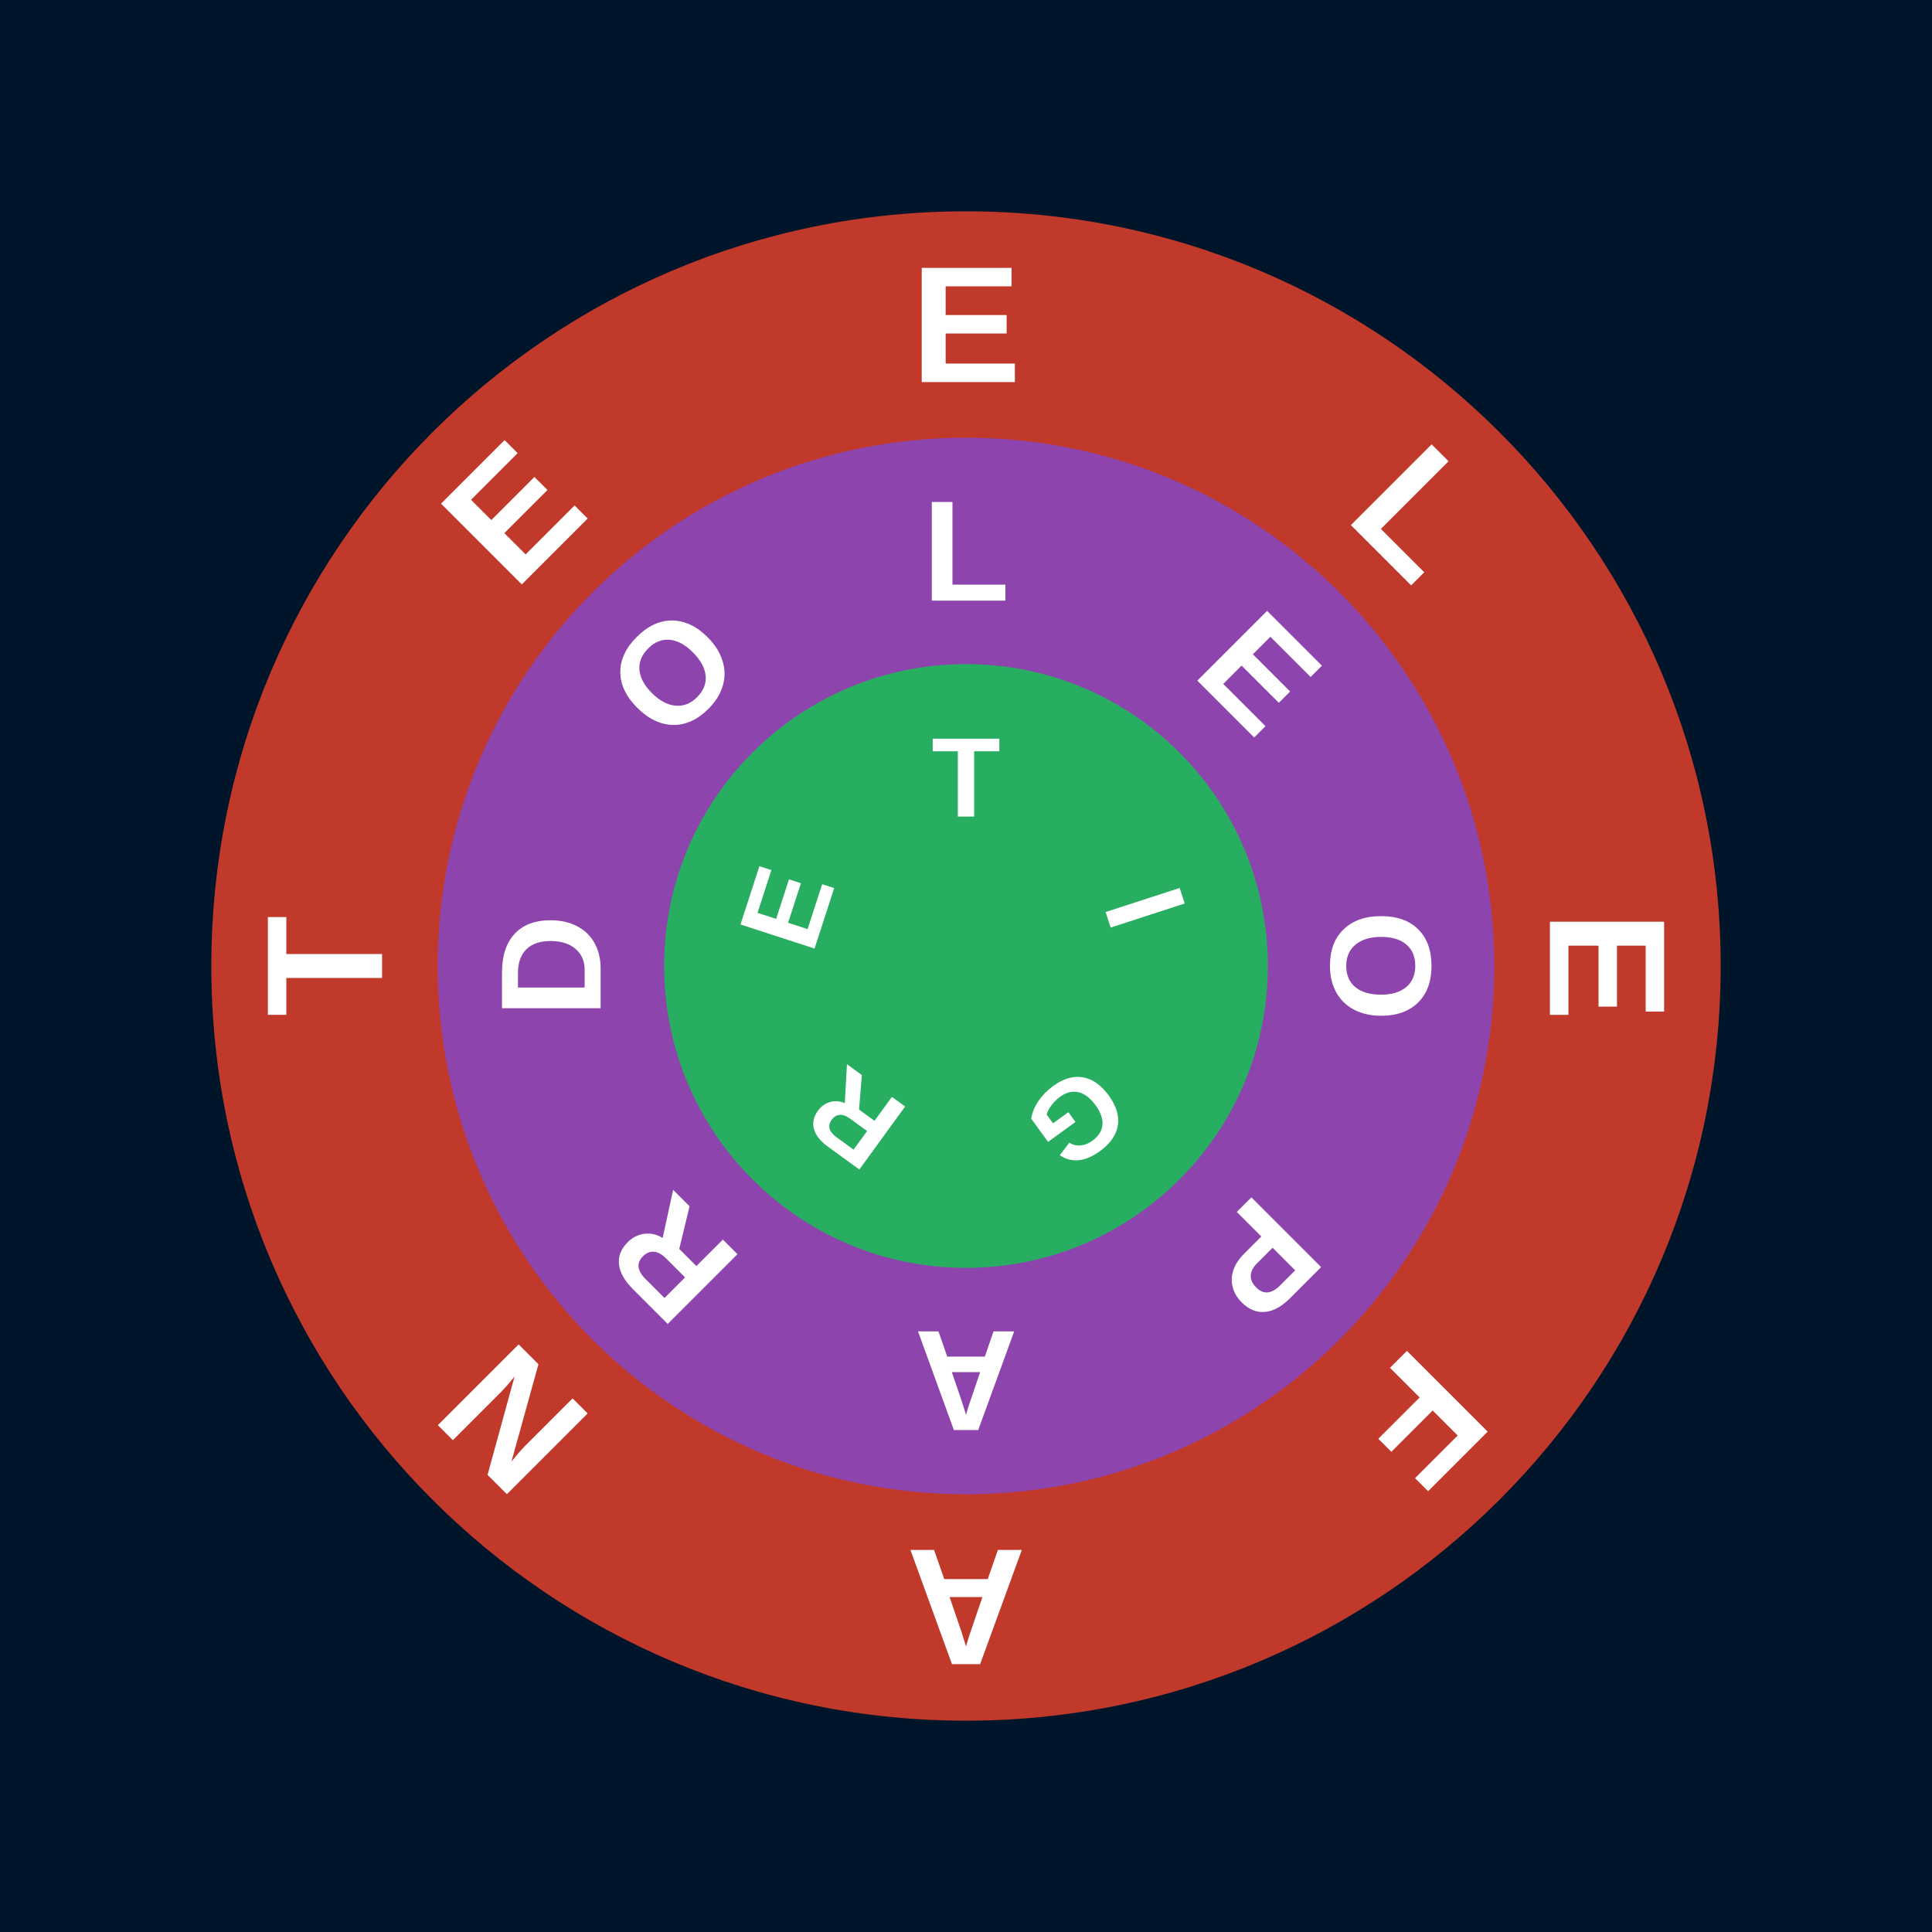
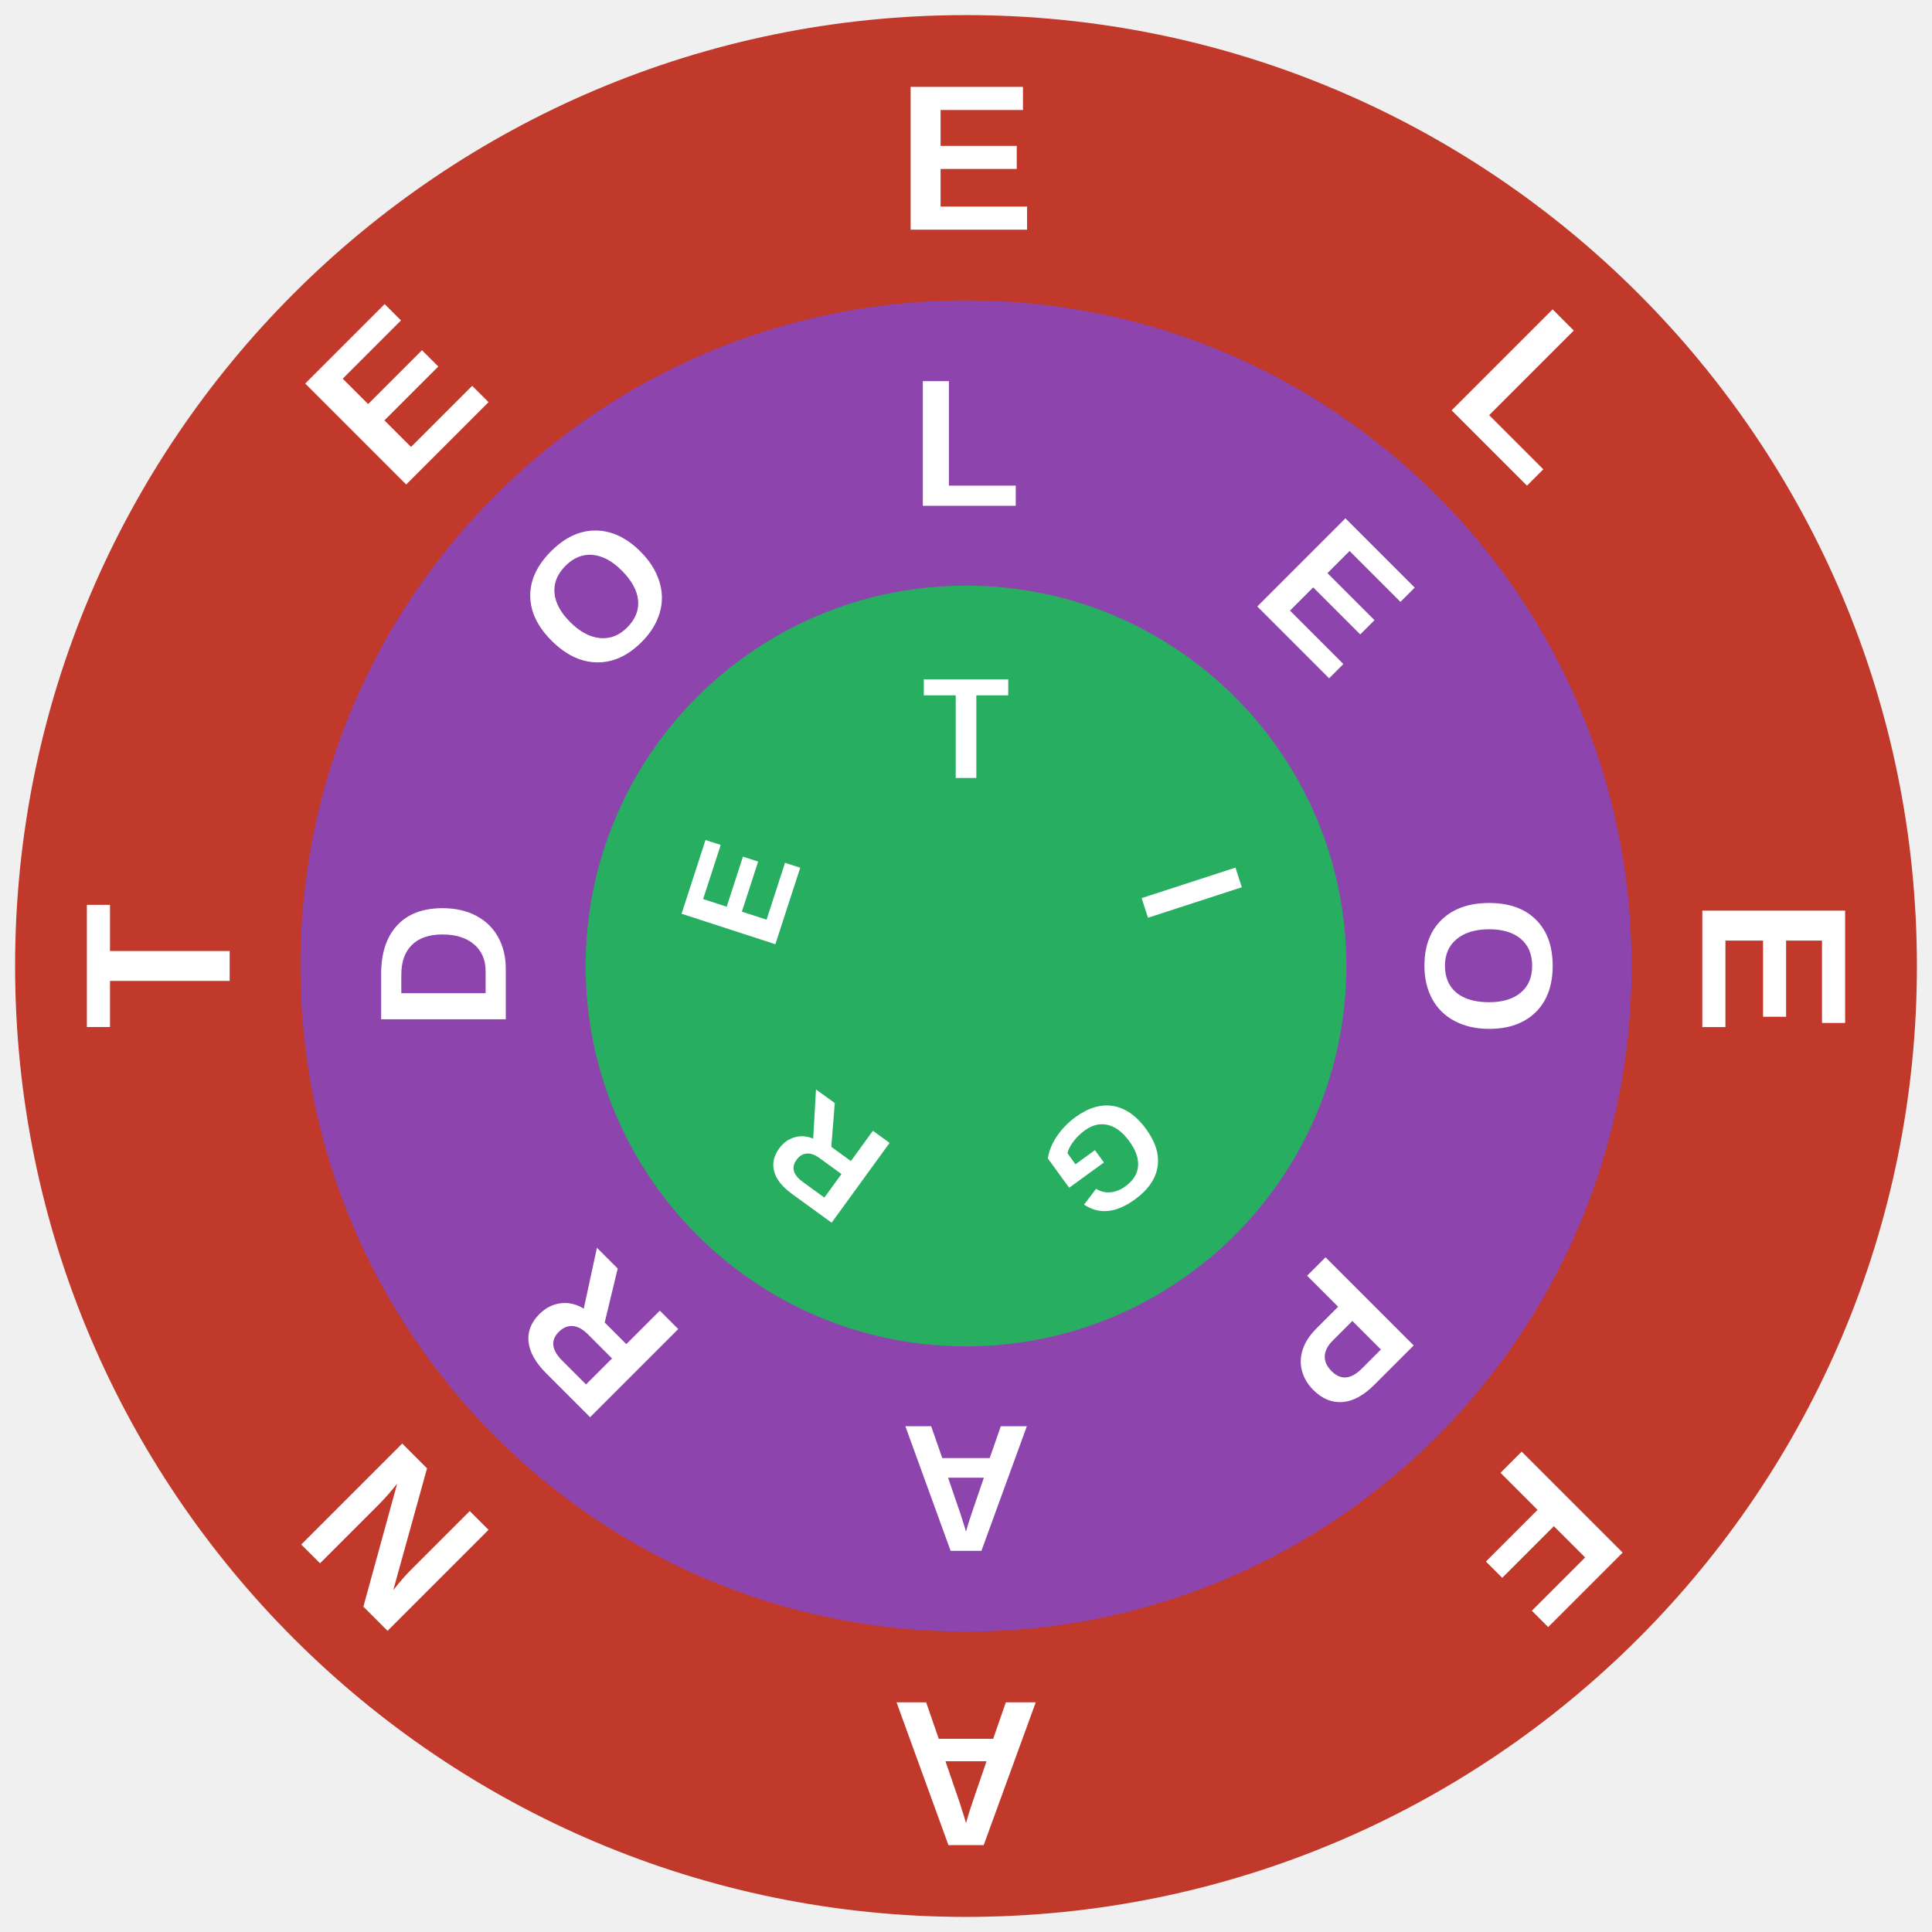
<svg xmlns="http://www.w3.org/2000/svg" viewBox="0 0 512 512">
-   <rect width="512" height="512" fill="#001529" />
-   <circle cx="256" cy="256" r="200" fill="#C0392B" />
-   <circle cx="256" cy="256" r="140" fill="#8E44AD" />
-   <circle cx="256" cy="256" r="80" fill="#27AE60" />
+   <circle cx="256" cy="256" r="252" fill="#C0392B" />
+   <circle cx="256" cy="256" r="176.4" fill="#8E44AD" />
+   <circle cx="256" cy="256" r="100.8" fill="#27AE60" />
  <g fill="#fff" font-family="Arial, Helvetica, sans-serif" font-weight="bold" text-anchor="middle" dominant-baseline="central">
-     <text x="256" y="86" font-size="44" transform="rotate(0 256 256)">E</text>
-     <text x="256" y="86" font-size="44" transform="rotate(45 256 256)">L</text>
-     <text x="256" y="86" font-size="44" transform="rotate(90 256 256)">E</text>
-     <text x="256" y="86" font-size="44" transform="rotate(135 256 256)">F</text>
-     <text x="256" y="86" font-size="44" transform="rotate(180 256 256)">A</text>
-     <text x="256" y="86" font-size="44" transform="rotate(225 256 256)">N</text>
-     <text x="256" y="86" font-size="44" transform="rotate(270 256 256)">T</text>
-     <text x="256" y="86" font-size="44" transform="rotate(315 256 256)">E</text>
-     <text x="256" y="146" font-size="38" transform="rotate(0 256 256)">L</text>
-     <text x="256" y="146" font-size="38" transform="rotate(45 256 256)">E</text>
-     <text x="256" y="146" font-size="38" transform="rotate(90 256 256)">O</text>
-     <text x="256" y="146" font-size="38" transform="rotate(135 256 256)">P</text>
-     <text x="256" y="146" font-size="38" transform="rotate(180 256 256)">A</text>
-     <text x="256" y="146" font-size="38" transform="rotate(225 256 256)">R</text>
-     <text x="256" y="146" font-size="38" transform="rotate(270 256 256)">D</text>
-     <text x="256" y="146" font-size="38" transform="rotate(315 256 256)">O</text>
-     <text x="256" y="206" font-size="30" transform="rotate(0 256 256)">T</text>
-     <text x="256" y="206" font-size="30" transform="rotate(72 256 256)">I</text>
-     <text x="256" y="206" font-size="30" transform="rotate(144 256 256)">G</text>
-     <text x="256" y="206" font-size="30" transform="rotate(216 256 256)">R</text>
-     <text x="256" y="206" font-size="30" transform="rotate(288 256 256)">E</text>
+     <text x="256" y="41.8" font-size="55" transform="rotate(0 256 256)">E</text>
+     <text x="256" y="41.8" font-size="55" transform="rotate(45 256 256)">L</text>
+     <text x="256" y="41.8" font-size="55" transform="rotate(90 256 256)">E</text>
+     <text x="256" y="41.8" font-size="55" transform="rotate(135 256 256)">F</text>
+     <text x="256" y="41.8" font-size="55" transform="rotate(180 256 256)">A</text>
+     <text x="256" y="41.8" font-size="55" transform="rotate(225 256 256)">N</text>
+     <text x="256" y="41.8" font-size="55" transform="rotate(270 256 256)">T</text>
+     <text x="256" y="41.8" font-size="55" transform="rotate(315 256 256)">E</text>
+     <text x="256" y="117.4" font-size="48" transform="rotate(0 256 256)">L</text>
+     <text x="256" y="117.4" font-size="48" transform="rotate(45 256 256)">E</text>
+     <text x="256" y="117.4" font-size="48" transform="rotate(90 256 256)">O</text>
+     <text x="256" y="117.4" font-size="48" transform="rotate(135 256 256)">P</text>
+     <text x="256" y="117.4" font-size="48" transform="rotate(180 256 256)">A</text>
+     <text x="256" y="117.4" font-size="48" transform="rotate(225 256 256)">R</text>
+     <text x="256" y="117.4" font-size="48" transform="rotate(270 256 256)">D</text>
+     <text x="256" y="117.4" font-size="48" transform="rotate(315 256 256)">O</text>
+     <text x="256" y="193" font-size="38" transform="rotate(0 256 256)">T</text>
+     <text x="256" y="193" font-size="38" transform="rotate(72 256 256)">I</text>
+     <text x="256" y="193" font-size="38" transform="rotate(144 256 256)">G</text>
+     <text x="256" y="193" font-size="38" transform="rotate(216 256 256)">R</text>
+     <text x="256" y="193" font-size="38" transform="rotate(288 256 256)">E</text>
  </g>
</svg>
